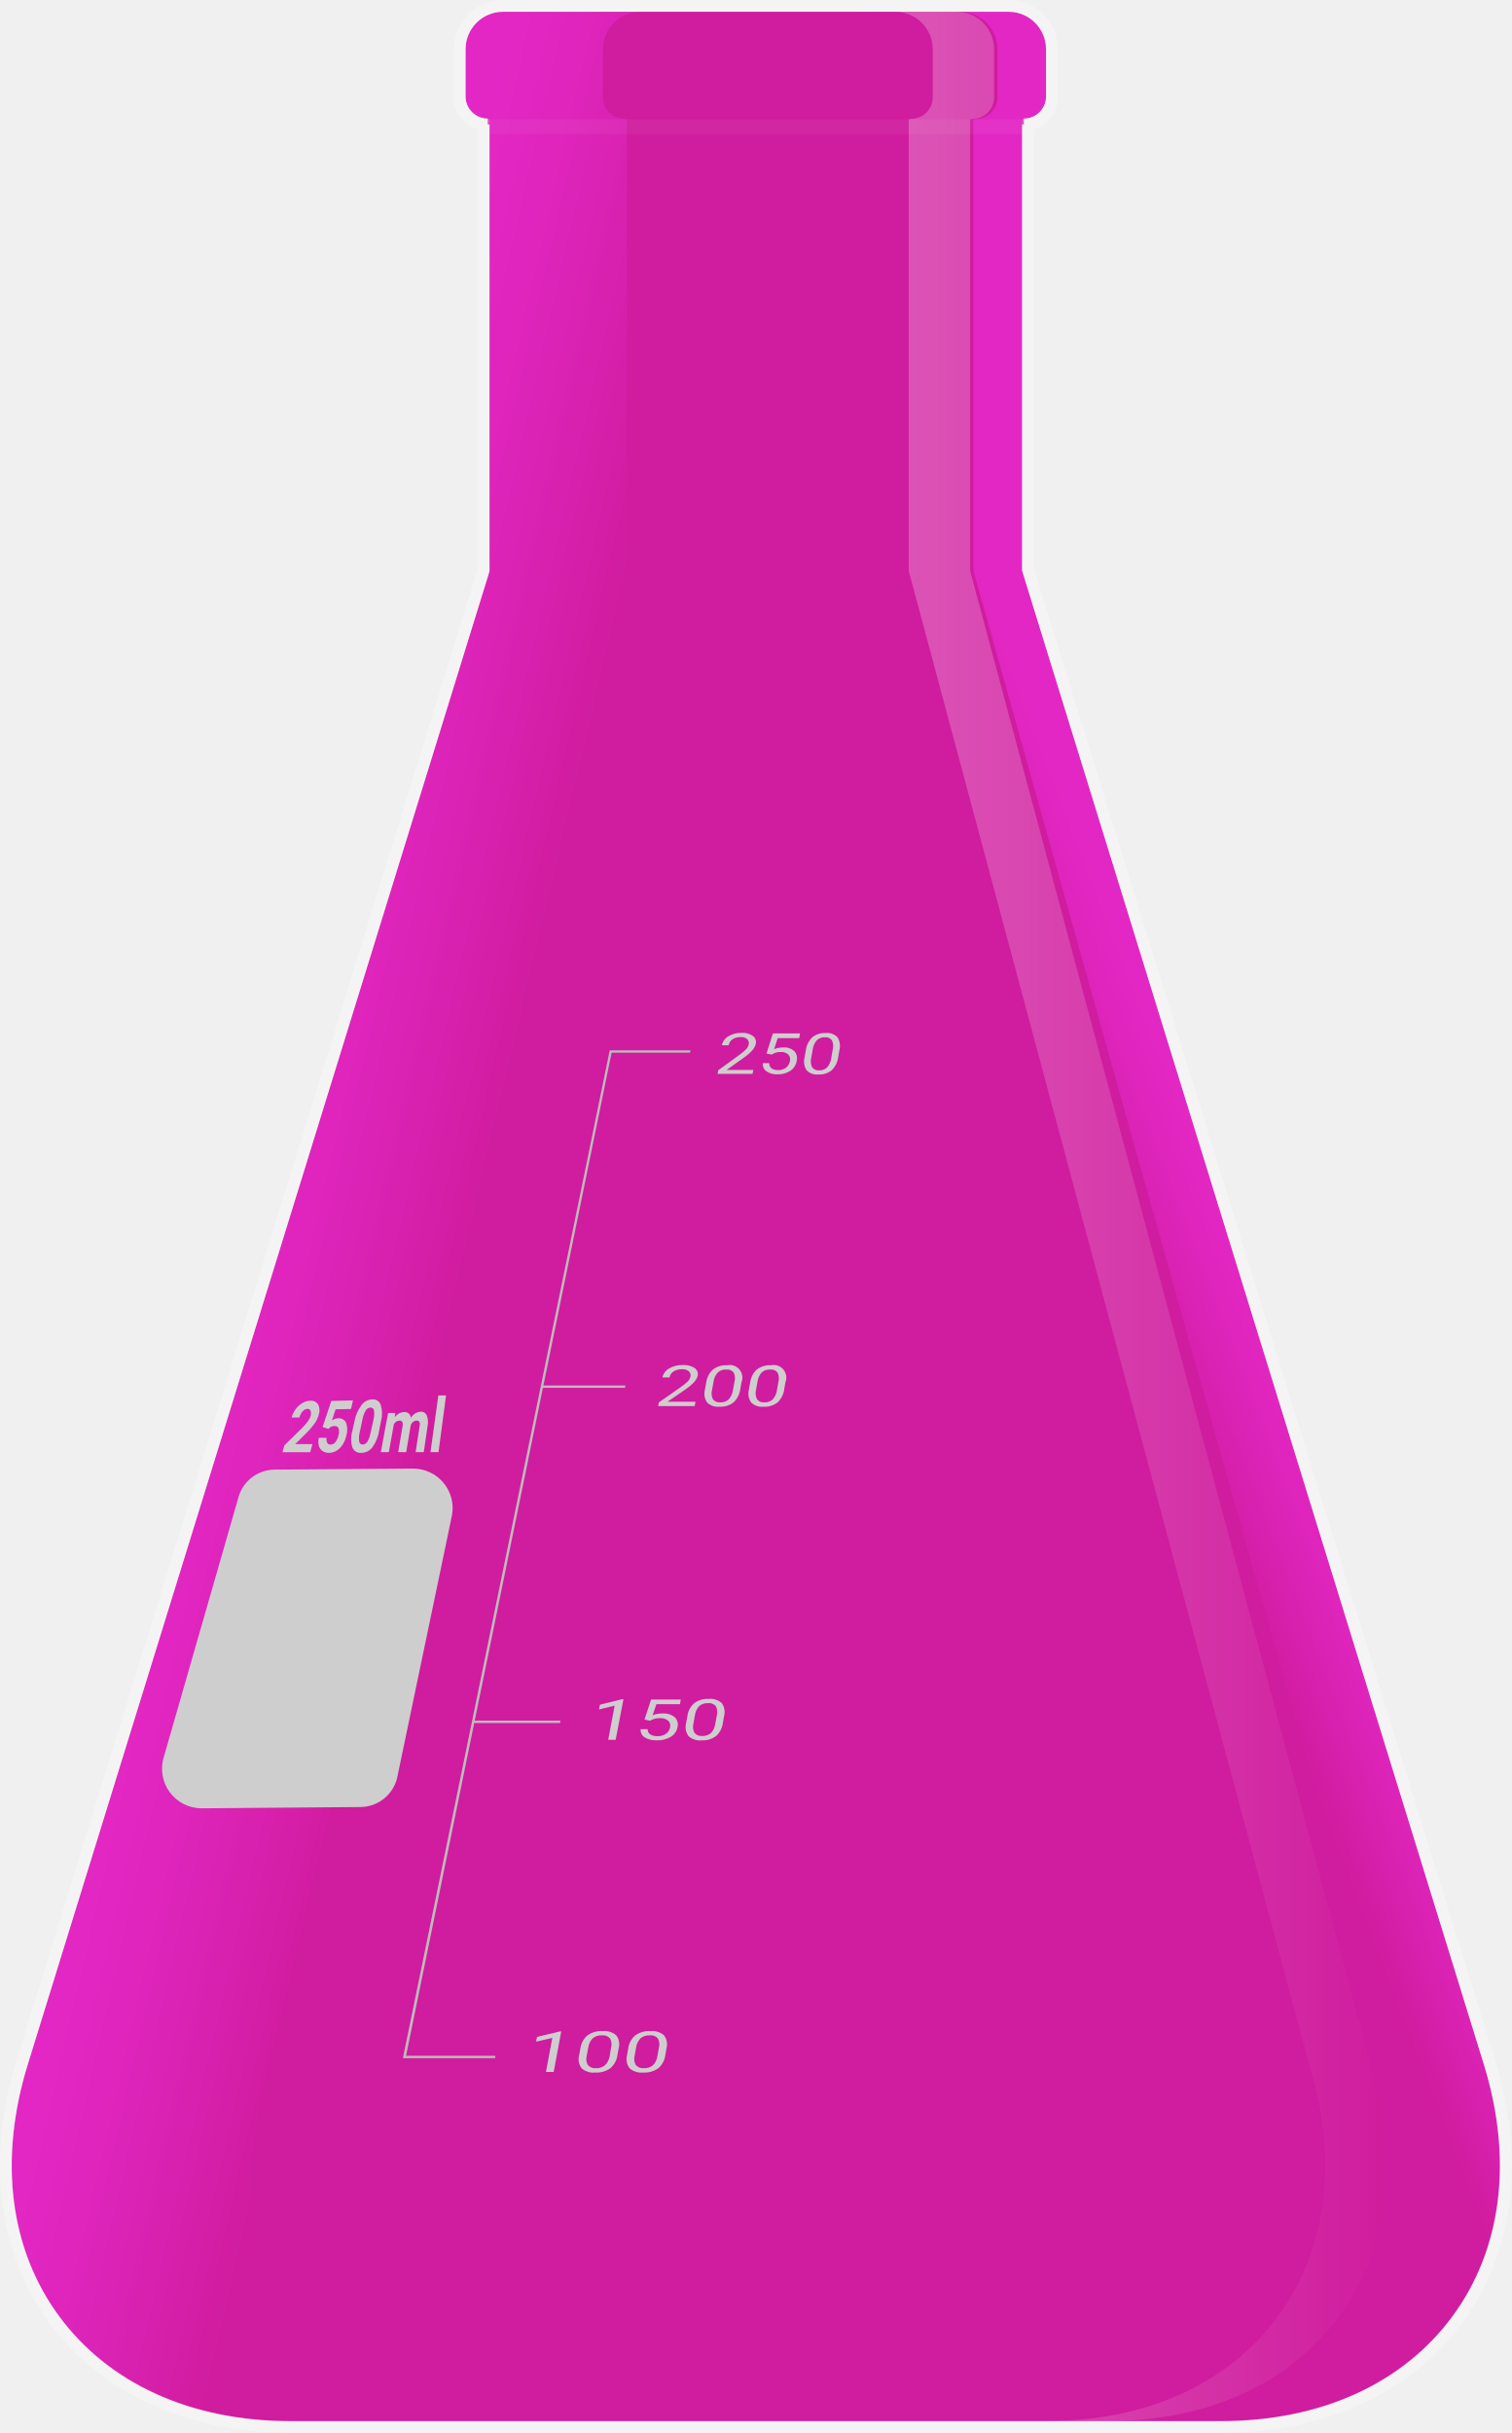
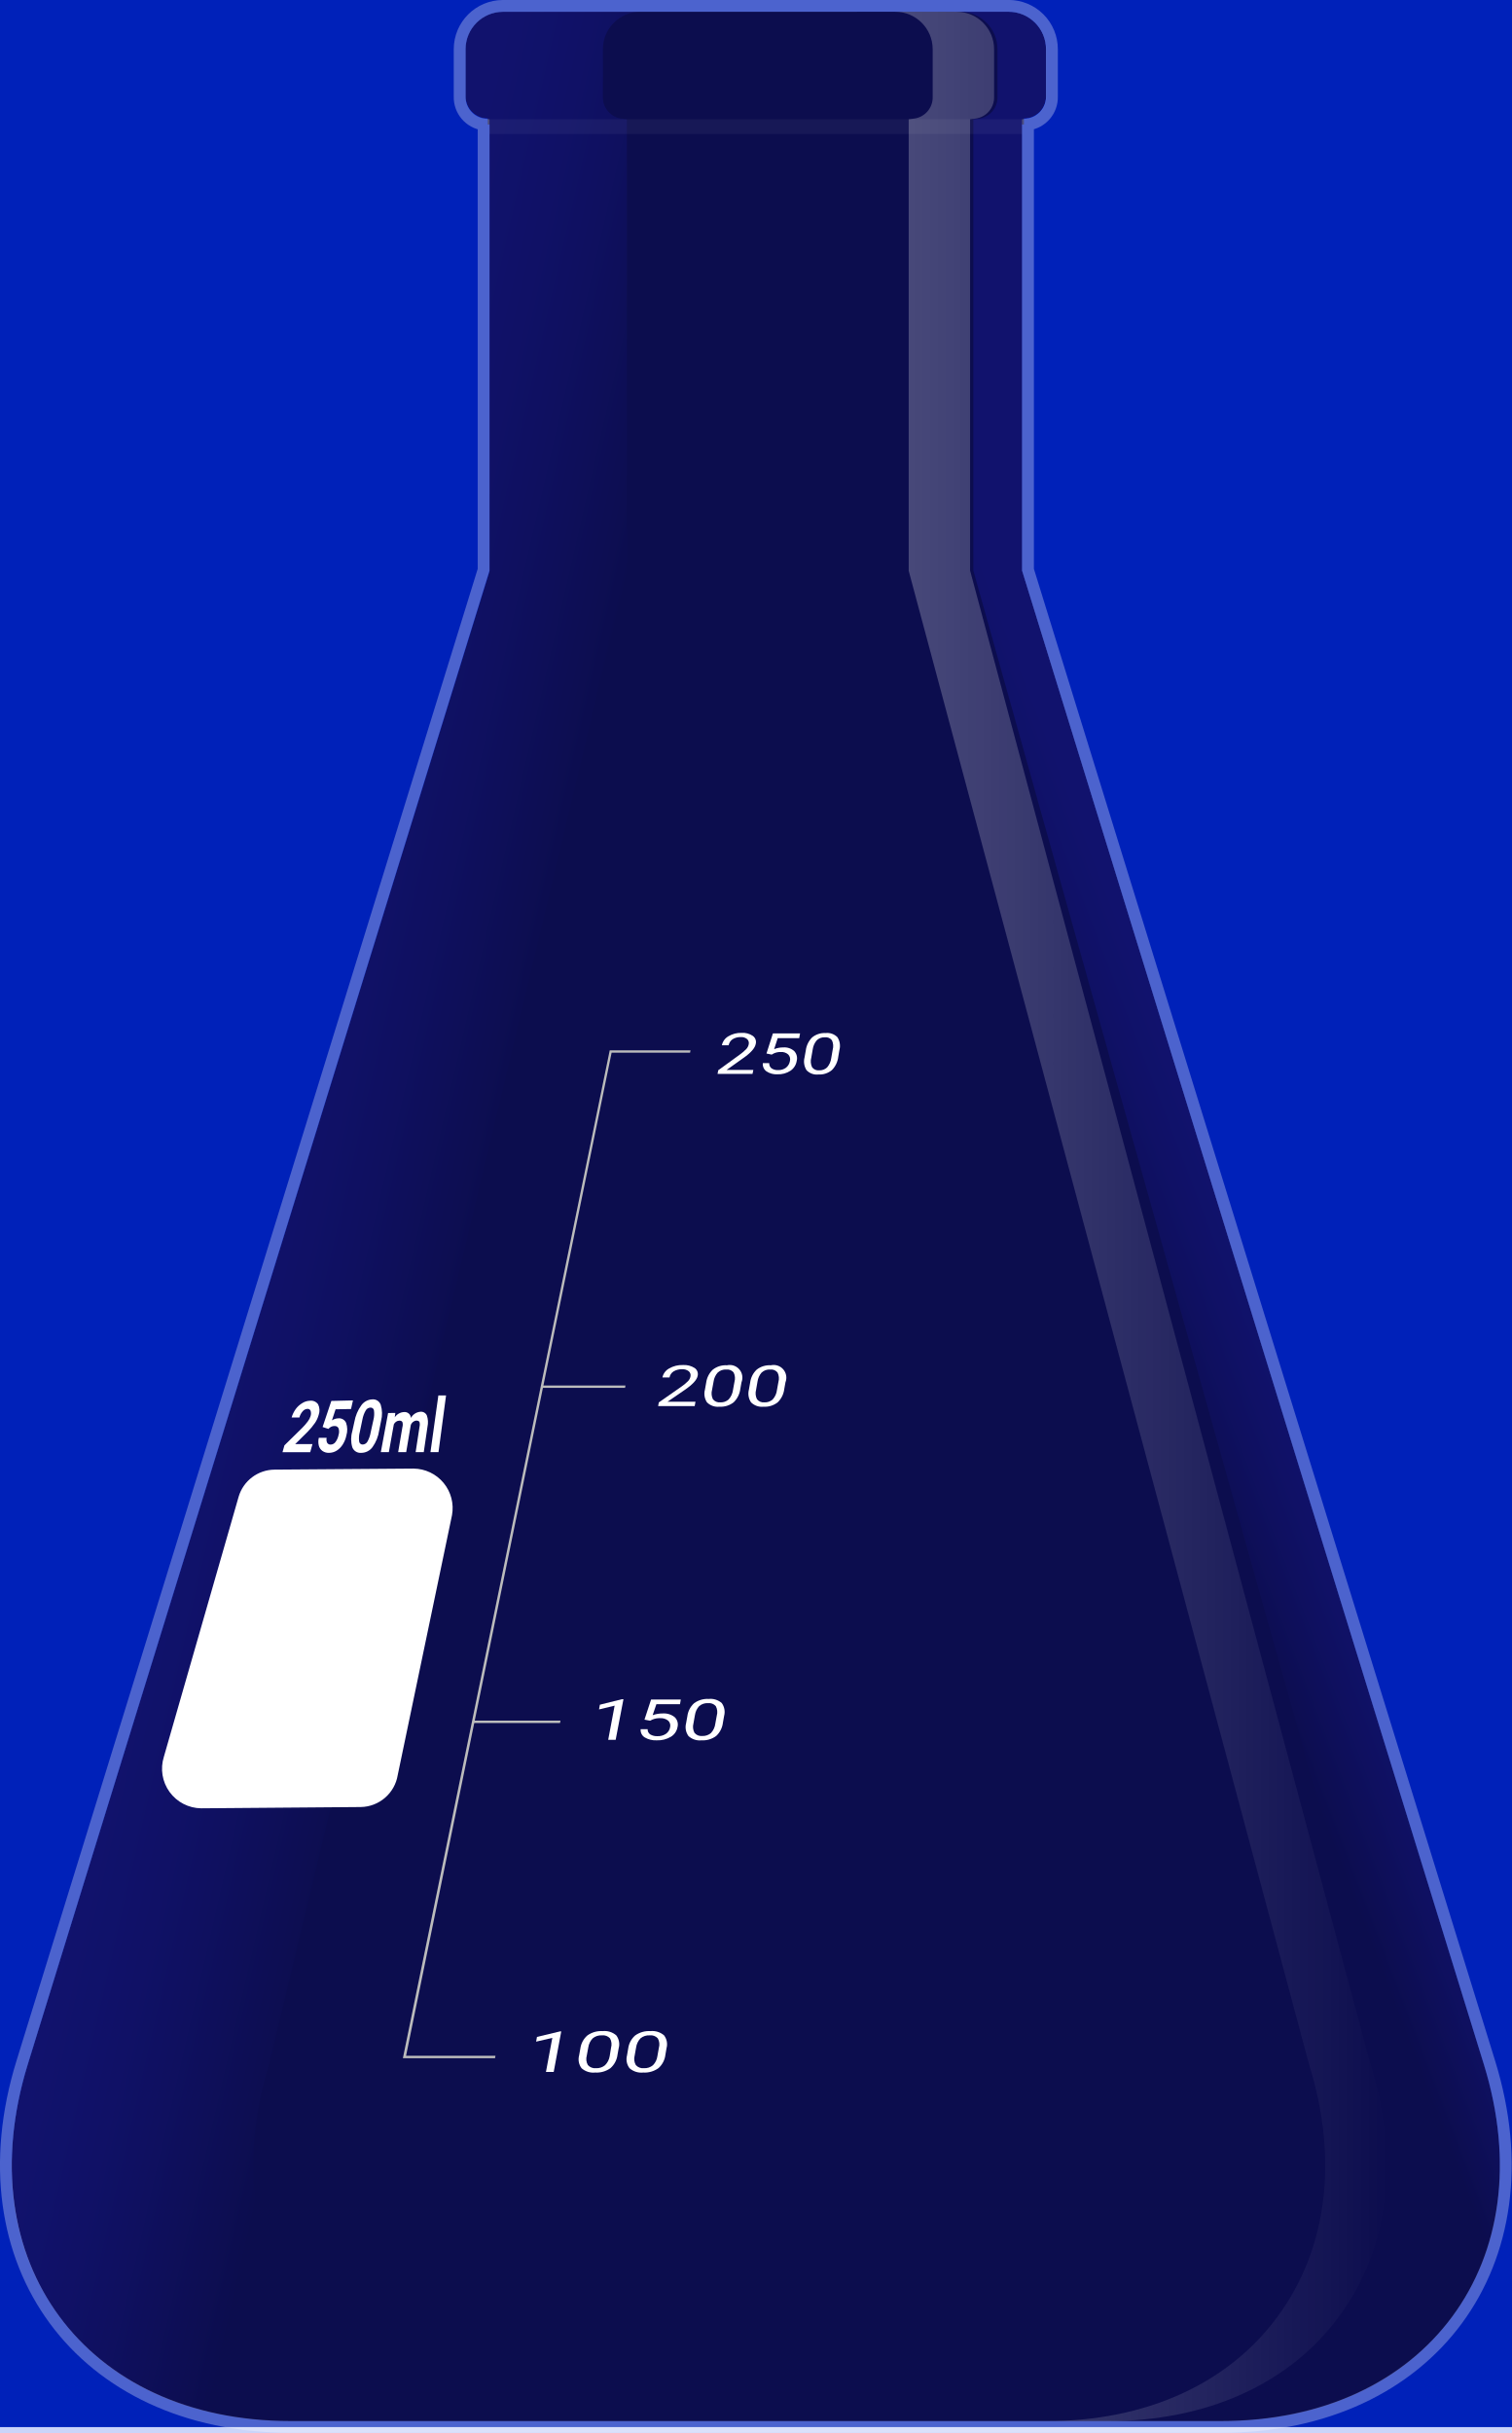
<svg xmlns="http://www.w3.org/2000/svg" xmlns:xlink="http://www.w3.org/1999/xlink" viewBox="0 0 320.04 515">
  <defs>
-     <style>.cls-1{isolation:isolate;}.cls-2{fill:#ce1199;}.cls-3{fill:none;stroke:#fff;stroke-miterlimit:10;stroke-width:2.5px;opacity:0.3;}.cls-4{fill:#fff;opacity:0.05;}.cls-5,.cls-6{mix-blend-mode:overlay;opacity:0.4;}.cls-5{fill:url(#Degradado_sin_nombre_4);}.cls-6{fill:url(#Degradado_sin_nombre_5);}.cls-7{opacity:0.5;fill:url(#Degradado_sin_nombre_15);}.cls-8{fill:#bcbcbc;}.cls-9{fill:#cecece;}</style>
+     <style>.cls-1{isolation:isolate;}.cls-2{fill:#0021b9;}.cls-3{fill:#cad4f9;}.cls-4{fill:#000145;}.cls-5{fill:none;stroke:#fff;stroke-miterlimit:10;stroke-width:2.5px;opacity:0.3;}.cls-11,.cls-6{fill:#fff;}.cls-6{opacity:0.05;}.cls-7,.cls-8{mix-blend-mode:overlay;opacity:0.4;}.cls-7{fill:url(#Degradado_sin_nombre_4);}.cls-8{fill:url(#Degradado_sin_nombre_5);}.cls-9{opacity:0.5;fill:url(#Degradado_sin_nombre_15);}.cls-10{fill:#bcbcbc;}</style>
    <linearGradient id="Degradado_sin_nombre_4" x1="48.19" y1="246.93" x2="101.95" y2="259.29" gradientUnits="userSpaceOnUse">
      <stop offset="0" stop-color="#fff" />
      <stop offset="0.09" stop-color="#fff" stop-opacity="0.97" />
      <stop offset="0.22" stop-color="#fff" stop-opacity="0.89" />
      <stop offset="0.38" stop-color="#fff" stop-opacity="0.76" />
      <stop offset="0.56" stop-color="#fff" stop-opacity="0.57" />
      <stop offset="0.75" stop-color="#fff" stop-opacity="0.33" />
      <stop offset="0.97" stop-color="#fff" stop-opacity="0.05" />
      <stop offset="1" stop-color="#fff" stop-opacity="0" />
    </linearGradient>
    <linearGradient id="Degradado_sin_nombre_5" x1="259.59" y1="249.12" x2="232.02" y2="259.72" xlink:href="#Degradado_sin_nombre_4" />
    <linearGradient id="Degradado_sin_nombre_15" x1="189.54" y1="257.5" x2="293.57" y2="257.5" gradientUnits="userSpaceOnUse">
      <stop offset="0" stop-color="#fff" stop-opacity="0.5" />
      <stop offset="1" stop-color="#fff" stop-opacity="0" />
    </linearGradient>
  </defs>
  <g class="cls-1">
-     <g id="matraz-erlenmeyer">
-       <path id="liquido" class="cls-2" d="M103.26,26.35h.38v94.43l0,.18L5.88,437C-.34,457.13,2,476.08,12.56,490.36s27.93,22.14,49,22.14H258.49c21.06,0,38.46-7.86,49-22.14s12.9-33.23,6.68-53.35L216.4,120.78V26.35h.38V25.1a4.69,4.69,0,0,0,4.69-4.69v-10a7.93,7.93,0,0,0-7.92-7.92H106.49a7.93,7.93,0,0,0-7.92,7.92v10a4.7,4.7,0,0,0,4.69,4.69Z" />
+     <g id="BG">
+       <rect class="cls-2" x="-2086.17" y="-1960.6" width="4349.37" height="2651.6" />
+       <rect class="cls-3" x="-1959.01" y="513.75" width="4169" height="17.26" rx="8.63" />
+     </g>
+     <g id="Matraz_erlenmeyer" data-name="Matraz erlenmeyer">
+       <path id="liquido" class="cls-4" d="M103.26,26.35h.38v94.43l0,.18L5.88,437C-.34,457.13,2,476.08,12.56,490.36s27.93,22.14,49,22.14H258.49c21.06,0,38.46-7.86,49-22.14s12.9-33.23,6.68-53.35L216.4,120.78V26.35h.38V25.1a4.69,4.69,0,0,0,4.69-4.69v-10a7.93,7.93,0,0,0-7.92-7.92H106.49a7.93,7.93,0,0,0-7.92,7.92v10a4.7,4.7,0,0,0,4.69,4.69Z" />
      <g id="cuerpo">
-         <path id="borde" class="cls-3" d="M106.49,1.25a9.17,9.17,0,0,0-9.17,9.17v10a5.82,5.82,0,0,0,5.07,5.94v94.24l-97.71,316c-13.11,42.41,12.49,77.11,56.88,77.11H258.49c44.39,0,70-34.7,56.87-77.11l-97.71-316V26.35a5.82,5.82,0,0,0,5.07-5.94v-10a9.16,9.16,0,0,0-9.17-9.17Z" />
-         <path id="cuerpo-2" data-name="cuerpo" class="cls-4" d="M106.49,2.5a7.93,7.93,0,0,0-7.92,7.92v10a4.52,4.52,0,0,0,4,4.7l1.08.14v95.53l0,.18L5.88,437C-.34,457.13,2,476.08,12.56,490.36s27.93,22.14,49,22.14H258.49c21.06,0,38.46-7.86,49-22.14s12.9-33.23,6.68-53.35L216.4,120.78V25.24l1.1-.13a4.52,4.52,0,0,0,4-4.7v-10a7.93,7.93,0,0,0-7.92-7.92Z" />
-         <path id="brillo1" class="cls-5" d="M63.73,490.36C53.2,476.08,50.82,457.13,57,437l75.68-316,.05-.18V25.25l-1.08-.14a4.52,4.52,0,0,1-4-4.7v-10a7.93,7.93,0,0,1,7.92-7.92H106.49a7.93,7.93,0,0,0-7.92,7.92v10a4.52,4.52,0,0,0,4,4.7l1.08.14v95.53l0,.18L5.88,437C-.34,457.13,2,476.08,12.56,490.36s27.93,22.14,49,22.14h51.16C91.66,512.5,74.26,504.64,63.73,490.36Z" />
-         <path id="brillo2" class="cls-6" d="M314.16,437,216.4,120.78V25.24l1.1-.13a4.52,4.52,0,0,0,4-4.7v-10a7.93,7.93,0,0,0-7.92-7.92h-10.3a7.92,7.92,0,0,1,7.91,7.92v10a4.51,4.51,0,0,1-4,4.7l-1.11.13v95.54L294.67,437c6.23,20.12,3.85,39.07-6.68,53.35s-27.93,22.14-49,22.14h19.49c21.06,0,38.46-7.86,49-22.14S320.38,457.13,314.16,437Z" />
-         <path id="brillo3" class="cls-7" d="M270.5,490.36c10.53-14.28,12.91-33.23,6.68-53.35L192.44,121l-.05-.18V25.25l1.08-.14a4.52,4.52,0,0,0,4-4.7v-10a7.93,7.93,0,0,0-7.92-7.92h13a7.93,7.93,0,0,1,7.92,7.92v10a4.52,4.52,0,0,1-4,4.7l-1.08.14v95.53l.05.18L290.17,437c6.23,20.12,3.85,39.07-6.68,53.35s-27.93,22.14-49,22.14h-13C242.57,512.5,260,504.64,270.5,490.36Z" />
-         <rect id="brillo4" class="cls-4" x="103.63" y="25.25" width="112.77" height="3.11" />
+         <path id="borde" class="cls-5" d="M106.49,1.25a9.17,9.17,0,0,0-9.17,9.17v10a5.82,5.82,0,0,0,5.07,5.94v94.24l-97.71,316c-13.11,42.41,12.49,77.11,56.88,77.11H258.49c44.39,0,70-34.7,56.87-77.11l-97.71-316V26.35a5.82,5.82,0,0,0,5.07-5.94v-10a9.16,9.16,0,0,0-9.17-9.17Z" />
+         <path id="cuerpo-2" data-name="cuerpo" class="cls-6" d="M106.49,2.5a7.93,7.93,0,0,0-7.92,7.92v10a4.52,4.52,0,0,0,4,4.7l1.08.14v95.53l0,.18L5.88,437C-.34,457.13,2,476.08,12.56,490.36s27.93,22.14,49,22.14H258.49c21.06,0,38.46-7.86,49-22.14s12.9-33.23,6.68-53.35L216.4,120.78V25.24l1.1-.13a4.52,4.52,0,0,0,4-4.7v-10a7.93,7.93,0,0,0-7.92-7.92Z" />
+         <path id="brillo1" class="cls-7" d="M63.73,490.36C53.2,476.08,50.82,457.13,57,437l75.68-316,.05-.18V25.25l-1.08-.14a4.52,4.52,0,0,1-4-4.7v-10a7.93,7.93,0,0,1,7.92-7.92H106.49a7.93,7.93,0,0,0-7.92,7.92v10a4.52,4.52,0,0,0,4,4.7l1.08.14v95.53l0,.18L5.88,437C-.34,457.13,2,476.08,12.56,490.36s27.93,22.14,49,22.14h51.16C91.66,512.5,74.26,504.64,63.73,490.36Z" />
+         <path id="brillo2" class="cls-8" d="M314.16,437,216.4,120.78V25.24l1.1-.13a4.52,4.52,0,0,0,4-4.7v-10a7.93,7.93,0,0,0-7.92-7.92h-10.3a7.92,7.92,0,0,1,7.91,7.92v10a4.51,4.51,0,0,1-4,4.7l-1.11.13v95.54L294.67,437c6.23,20.12,3.85,39.07-6.68,53.35s-27.93,22.14-49,22.14h19.49c21.06,0,38.46-7.86,49-22.14S320.38,457.13,314.16,437Z" />
+         <path id="brillo3" class="cls-9" d="M270.5,490.36c10.53-14.28,12.91-33.23,6.68-53.35L192.44,121l-.05-.18V25.25l1.08-.14a4.52,4.52,0,0,0,4-4.7v-10a7.93,7.93,0,0,0-7.92-7.92h13a7.93,7.93,0,0,1,7.92,7.92v10a4.52,4.52,0,0,1-4,4.7l-1.08.14v95.53l.05.18L290.17,437c6.23,20.12,3.85,39.07-6.68,53.35s-27.93,22.14-49,22.14h-13C242.57,512.5,260,504.64,270.5,490.36Z" />
+         <rect id="brillo4" class="cls-6" x="103.63" y="25.25" width="112.77" height="3.11" />
        <g id="escala">
-           <polygon class="cls-8" points="118.57 364.71 100.14 364.71 100.24 364.21 118.67 364.21 118.57 364.71" />
-           <polygon class="cls-8" points="132.34 293.77 114.69 293.77 114.79 293.27 132.43 293.27 132.34 293.77" />
-           <path class="cls-9" d="M147.08,297.63h-7.74l.15-.78,4.7-3.28a9.77,9.77,0,0,0,1.47-1.21,1.93,1.93,0,0,0,.53-1,1.12,1.12,0,0,0-.36-1.1,2.06,2.06,0,0,0-1.4-.43,3.32,3.32,0,0,0-1.82.46,1.9,1.9,0,0,0-.86,1.28h-1.5a2.82,2.82,0,0,1,1.41-1.9,5.44,5.44,0,0,1,2.93-.73,4.08,4.08,0,0,1,2.48.63,1.56,1.56,0,0,1,.64,1.66c-.15.84-1.07,1.84-2.77,3l-3.62,2.48h5.93Z" />
-           <path class="cls-9" d="M156.74,294a4.73,4.73,0,0,1-1.41,2.83,4.4,4.4,0,0,1-3,.93,3.25,3.25,0,0,1-2.64-.91,3.3,3.3,0,0,1-.44-2.7l.26-1.45a4.65,4.65,0,0,1,1.41-2.79,4.43,4.43,0,0,1,3-.92,2.68,2.68,0,0,1,3.07,3.61Zm-1.24-1.48a2.78,2.78,0,0,0-.17-2,1.75,1.75,0,0,0-1.57-.63,2.44,2.44,0,0,0-1.79.63,3.59,3.59,0,0,0-.89,1.93l-.32,1.73a2.82,2.82,0,0,0,.18,2,1.75,1.75,0,0,0,1.57.66,2.41,2.41,0,0,0,1.76-.62,3.63,3.63,0,0,0,.92-2Z" />
-           <path class="cls-9" d="M166.05,294a4.67,4.67,0,0,1-1.39,2.83,4.38,4.38,0,0,1-3,.93,3.25,3.25,0,0,1-2.64-.91,3.3,3.3,0,0,1-.46-2.7l.26-1.45a4.58,4.58,0,0,1,1.39-2.79,4.42,4.42,0,0,1,3-.92,2.69,2.69,0,0,1,3.09,3.61Zm-1.24-1.48a2.76,2.76,0,0,0-.19-2,1.75,1.75,0,0,0-1.57-.63,2.44,2.44,0,0,0-1.79.63,3.66,3.66,0,0,0-.88,1.93l-.3,1.73a2.81,2.81,0,0,0,.19,2,1.75,1.75,0,0,0,1.57.66,2.41,2.41,0,0,0,1.76-.62,3.55,3.55,0,0,0,.9-2Z" />
-           <path class="cls-9" d="M159.32,227.32h-7.4l.15-.78,4.52-3.28a9.75,9.75,0,0,0,1.42-1.21,2.05,2.05,0,0,0,.51-1,1.15,1.15,0,0,0-.33-1.1,1.91,1.91,0,0,0-1.34-.43,3.14,3.14,0,0,0-1.75.46,2,2,0,0,0-.83,1.28h-1.43a2.84,2.84,0,0,1,1.36-1.9,5.17,5.17,0,0,1,2.81-.73,3.73,3.73,0,0,1,2.36.63A1.59,1.59,0,0,1,160,221c-.16.84-1,1.84-2.68,3l-3.49,2.48h5.67Z" />
-           <path class="cls-9" d="M162.28,223l1.36-4.25h5.75l-.18,1h-4.55l-.76,2.33a5,5,0,0,1,1.95-.37,3.13,3.13,0,0,1,2.3.77,2.21,2.21,0,0,1,.53,2.08,3.09,3.09,0,0,1-1.31,2.08,4.67,4.67,0,0,1-2.77.76,3.78,3.78,0,0,1-2.33-.63,1.86,1.86,0,0,1-.76-1.73h1.35a1.31,1.31,0,0,0,.49,1.1,2.3,2.3,0,0,0,1.41.37,2.63,2.63,0,0,0,1.66-.51,2.27,2.27,0,0,0,.83-1.43,1.45,1.45,0,0,0-.37-1.37,2.12,2.12,0,0,0-1.54-.52,3.35,3.35,0,0,0-1.53.31l-.42.24Z" />
-           <path class="cls-9" d="M177.48,223.68a4.78,4.78,0,0,1-1.35,2.83,4.1,4.1,0,0,1-2.86.93,3,3,0,0,1-2.51-.91,3.43,3.43,0,0,1-.42-2.7l.26-1.45a4.72,4.72,0,0,1,1.35-2.79,4.12,4.12,0,0,1,2.85-.92,3,3,0,0,1,2.51.89,3.4,3.4,0,0,1,.41,2.72Zm-1.18-1.48a2.9,2.9,0,0,0-.16-2,1.62,1.62,0,0,0-1.5-.63,2.28,2.28,0,0,0-1.71.63,3.73,3.73,0,0,0-.86,1.93l-.3,1.73a2.91,2.91,0,0,0,.17,2.05,1.63,1.63,0,0,0,1.49.65,2.27,2.27,0,0,0,1.69-.62,3.77,3.77,0,0,0,.88-2Z" />
-           <path class="cls-9" d="M130.35,368.27h-1.58l1.36-7.23-3.3.8.18-1,4.69-1.17H132Z" />
-           <path class="cls-9" d="M136.45,364l1.4-4.26h6.29l-.17,1h-5l-.79,2.32a6,6,0,0,1,2.12-.37,3.68,3.68,0,0,1,2.53.77,2.14,2.14,0,0,1,.62,2.09,3,3,0,0,1-1.4,2.07,5.43,5.43,0,0,1-3,.76,4.53,4.53,0,0,1-2.55-.62,1.85,1.85,0,0,1-.86-1.74h1.48a1.27,1.27,0,0,0,.55,1.11,2.78,2.78,0,0,0,1.54.37A3,3,0,0,0,141,367a2.14,2.14,0,0,0,.88-1.42,1.4,1.4,0,0,0-.43-1.38,2.47,2.47,0,0,0-1.69-.51,3.75,3.75,0,0,0-1.66.31l-.46.23Z" />
-           <path class="cls-9" d="M153.06,364.63a4.54,4.54,0,0,1-1.43,2.83,4.72,4.72,0,0,1-3.1.92,3.52,3.52,0,0,1-2.76-.9,3.22,3.22,0,0,1-.51-2.71l.26-1.44a4.51,4.51,0,0,1,1.43-2.8,4.73,4.73,0,0,1,3.1-.91,3.59,3.59,0,0,1,2.77.88,3.23,3.23,0,0,1,.49,2.72Zm-1.3-1.49a2.68,2.68,0,0,0-.21-2,1.9,1.9,0,0,0-1.65-.63,2.63,2.63,0,0,0-1.86.62,3.53,3.53,0,0,0-.91,1.93l-.31,1.74a2.74,2.74,0,0,0,.22,2,1.87,1.87,0,0,0,1.64.66,2.63,2.63,0,0,0,1.84-.62,3.5,3.5,0,0,0,.93-2Z" />
-           <path class="cls-9" d="M117.23,438.58h-1.64l1.35-7.22-3.43.8.18-1,4.88-1.17h.26Z" />
-           <path class="cls-9" d="M130.74,434.94a4.51,4.51,0,0,1-1.49,2.83,5,5,0,0,1-3.23.93,3.76,3.76,0,0,1-2.89-.91,3.12,3.12,0,0,1-.52-2.7l.26-1.45a4.46,4.46,0,0,1,1.49-2.79,5,5,0,0,1,3.23-.92,3.8,3.8,0,0,1,2.88.89,3.09,3.09,0,0,1,.52,2.72Zm-1.37-1.48a2.6,2.6,0,0,0-.22-2,2,2,0,0,0-1.72-.63,2.78,2.78,0,0,0-1.94.63,3.48,3.48,0,0,0-.94,1.93l-.32,1.73a2.59,2.59,0,0,0,.24,2,2,2,0,0,0,1.71.66,2.76,2.76,0,0,0,1.91-.62,3.45,3.45,0,0,0,1-1.95Z" />
-           <path class="cls-9" d="M140.88,434.94a4.45,4.45,0,0,1-1.47,2.83,5,5,0,0,1-3.23.93,3.78,3.78,0,0,1-2.89-.91,3.12,3.12,0,0,1-.54-2.7l.25-1.45a4.45,4.45,0,0,1,1.48-2.79,5,5,0,0,1,3.22-.92,3.84,3.84,0,0,1,2.89.89,3.12,3.12,0,0,1,.53,2.72Zm-1.38-1.48a2.59,2.59,0,0,0-.23-2,2,2,0,0,0-1.73-.63,2.75,2.75,0,0,0-1.93.63,3.47,3.47,0,0,0-.93,1.93l-.31,1.73a2.62,2.62,0,0,0,.25,2,2,2,0,0,0,1.71.66,2.73,2.73,0,0,0,1.91-.62,3.38,3.38,0,0,0,.95-1.95Z" />
-           <polygon class="cls-8" points="104.81 435.66 85.3 435.66 129.09 222.33 146.2 222.33 146.1 222.83 129.49 222.83 85.97 435.16 104.9 435.16 104.81 435.66" />
-           <path class="cls-9" d="M65.68,307.39H59.81l.41-1.45L64,302.23a12.13,12.13,0,0,0,1.19-1.38,3.45,3.45,0,0,0,.57-1.11,1.86,1.86,0,0,0,0-1.12.66.66,0,0,0-.68-.4,1.38,1.38,0,0,0-1,.52,3.09,3.09,0,0,0-.69,1.31l-1.65,0a5.83,5.83,0,0,1,.87-1.79A4.65,4.65,0,0,1,64,297a3.19,3.19,0,0,1,1.6-.5,1.83,1.83,0,0,1,1.75.76,2.84,2.84,0,0,1,.12,2.24,5.91,5.91,0,0,1-.74,1.64,14.17,14.17,0,0,1-1.61,1.94l-2.62,2.59h3.66Z" />
-           <path class="cls-9" d="M68.3,302.06l1.85-5.52,4.58-.11-.41,1.82-3.27.06-.77,2.34a2.64,2.64,0,0,1,1.35-.43,1.63,1.63,0,0,1,1.64.94,4.31,4.31,0,0,1,.06,2.71,5.63,5.63,0,0,1-.77,1.9,4.11,4.11,0,0,1-1.29,1.3,3.12,3.12,0,0,1-1.65.46,2.27,2.27,0,0,1-1.35-.4A2,2,0,0,1,67.5,306a3.41,3.41,0,0,1,0-1.65h1.66a1.6,1.6,0,0,0,.11,1.06.81.81,0,0,0,.75.37,1.28,1.28,0,0,0,1-.53,3.61,3.61,0,0,0,.66-1.5,2.29,2.29,0,0,0,0-1.42.86.86,0,0,0-.88-.48,1.57,1.57,0,0,0-1.06.41l-.21.2Z" />
-           <path class="cls-9" d="M80.28,302.79a8.11,8.11,0,0,1-1.41,3.52,2.94,2.94,0,0,1-2.39,1.22,1.84,1.84,0,0,1-1.89-1.18,6,6,0,0,1,0-3.39l.44-2a8.46,8.46,0,0,1,1.47-3.5,3,3,0,0,1,2.3-1.25,1.73,1.73,0,0,1,1.81,1.15,6.28,6.28,0,0,1,.07,3.41Zm-1.22-2.23a5.21,5.21,0,0,0,.12-2,.7.7,0,0,0-.75-.61,1.18,1.18,0,0,0-1,.61,5.75,5.75,0,0,0-.69,1.87l-.56,2.68a5.1,5.1,0,0,0-.14,2,.73.73,0,0,0,.77.66,1.22,1.22,0,0,0,1-.64,6,6,0,0,0,.67-1.93Z" />
-           <path class="cls-9" d="M83.7,299.08l-.12.92a2.53,2.53,0,0,1,2-1.11A1.32,1.32,0,0,1,87,300.14,2.52,2.52,0,0,1,89,298.83a1.35,1.35,0,0,1,1.37.77,4.4,4.4,0,0,1,.14,2.39l-.79,5.39H88l.82-5.36a2,2,0,0,0,0-1c-.1-.22-.33-.32-.67-.32a1.37,1.37,0,0,0-1.19,1L86,307.38h-1.7l.9-5.31a1.84,1.84,0,0,0,0-1.05c-.1-.21-.33-.31-.67-.31a1.35,1.35,0,0,0-1.15.8l-1.05,5.87h-1.7l1.54-8.28Z" />
-           <path class="cls-9" d="M92.84,307.38h-1.7l1.67-12,1.63,0Z" />
-           <path class="cls-9" d="M76.37,382.5l-33.77.27a8.38,8.38,0,0,1-7.91-10.89l15.83-55.05a8,8,0,0,1,7.59-5.75l29.44-.22a8.36,8.36,0,0,1,8.15,9.86l-11.49,55A8.07,8.07,0,0,1,76.37,382.5Z" />
+           <polygon class="cls-10" points="118.57 364.71 100.14 364.71 100.24 364.21 118.67 364.21 118.57 364.71" />
+           <polygon class="cls-10" points="132.34 293.77 114.69 293.77 114.79 293.27 132.43 293.27 132.34 293.77" />
+           <path class="cls-11" d="M147.08,297.63h-7.74l.15-.78,4.7-3.28a9.77,9.77,0,0,0,1.47-1.21,1.93,1.93,0,0,0,.53-1,1.12,1.12,0,0,0-.36-1.1,2.06,2.06,0,0,0-1.4-.43,3.32,3.32,0,0,0-1.82.46,1.9,1.9,0,0,0-.86,1.28h-1.5a2.82,2.82,0,0,1,1.41-1.9,5.44,5.44,0,0,1,2.93-.73,4.08,4.08,0,0,1,2.48.63,1.56,1.56,0,0,1,.64,1.66c-.15.84-1.07,1.84-2.77,3l-3.62,2.48h5.93Z" />
+           <path class="cls-11" d="M156.74,294a4.73,4.73,0,0,1-1.41,2.83,4.4,4.4,0,0,1-3,.93,3.25,3.25,0,0,1-2.64-.91,3.3,3.3,0,0,1-.44-2.7l.26-1.45a4.65,4.65,0,0,1,1.41-2.79,4.43,4.43,0,0,1,3-.92,2.68,2.68,0,0,1,3.07,3.61Zm-1.24-1.48a2.78,2.78,0,0,0-.17-2,1.75,1.75,0,0,0-1.57-.63,2.44,2.44,0,0,0-1.79.63,3.59,3.59,0,0,0-.89,1.93l-.32,1.73a2.82,2.82,0,0,0,.18,2,1.75,1.75,0,0,0,1.57.66,2.41,2.41,0,0,0,1.76-.62,3.63,3.63,0,0,0,.92-2Z" />
+           <path class="cls-11" d="M166.05,294a4.67,4.67,0,0,1-1.39,2.83,4.38,4.38,0,0,1-3,.93,3.25,3.25,0,0,1-2.64-.91,3.3,3.3,0,0,1-.46-2.7l.26-1.45a4.58,4.58,0,0,1,1.39-2.79,4.42,4.42,0,0,1,3-.92,2.69,2.69,0,0,1,3.09,3.61Zm-1.24-1.48a2.76,2.76,0,0,0-.19-2,1.75,1.75,0,0,0-1.57-.63,2.44,2.44,0,0,0-1.79.63,3.66,3.66,0,0,0-.88,1.93l-.3,1.73a2.81,2.81,0,0,0,.19,2,1.75,1.75,0,0,0,1.57.66,2.41,2.41,0,0,0,1.76-.62,3.55,3.55,0,0,0,.9-2Z" />
+           <path class="cls-11" d="M159.32,227.32h-7.4l.15-.78,4.52-3.28a9.75,9.75,0,0,0,1.42-1.21,2.05,2.05,0,0,0,.51-1,1.15,1.15,0,0,0-.33-1.1,1.91,1.91,0,0,0-1.34-.43,3.14,3.14,0,0,0-1.75.46,2,2,0,0,0-.83,1.28h-1.43a2.84,2.84,0,0,1,1.36-1.9,5.17,5.17,0,0,1,2.81-.73,3.73,3.73,0,0,1,2.36.63A1.59,1.59,0,0,1,160,221c-.16.84-1,1.84-2.68,3l-3.49,2.48h5.67Z" />
+           <path class="cls-11" d="M162.28,223l1.36-4.25h5.75l-.18,1h-4.55l-.76,2.33a5,5,0,0,1,1.95-.37,3.13,3.13,0,0,1,2.3.77,2.21,2.21,0,0,1,.53,2.08,3.09,3.09,0,0,1-1.31,2.08,4.67,4.67,0,0,1-2.77.76,3.78,3.78,0,0,1-2.33-.63,1.86,1.86,0,0,1-.76-1.73h1.35a1.31,1.31,0,0,0,.49,1.1,2.3,2.3,0,0,0,1.41.37,2.63,2.63,0,0,0,1.66-.51,2.27,2.27,0,0,0,.83-1.43,1.45,1.45,0,0,0-.37-1.37,2.12,2.12,0,0,0-1.54-.52,3.35,3.35,0,0,0-1.53.31l-.42.24Z" />
+           <path class="cls-11" d="M177.48,223.68a4.78,4.78,0,0,1-1.35,2.83,4.1,4.1,0,0,1-2.86.93,3,3,0,0,1-2.51-.91,3.43,3.43,0,0,1-.42-2.7l.26-1.45a4.72,4.72,0,0,1,1.35-2.79,4.12,4.12,0,0,1,2.85-.92,3,3,0,0,1,2.51.89,3.4,3.4,0,0,1,.41,2.72Zm-1.18-1.48a2.9,2.9,0,0,0-.16-2,1.62,1.62,0,0,0-1.5-.63,2.28,2.28,0,0,0-1.71.63,3.73,3.73,0,0,0-.86,1.93l-.3,1.73a2.91,2.91,0,0,0,.17,2.05,1.63,1.63,0,0,0,1.49.65,2.27,2.27,0,0,0,1.69-.62,3.77,3.77,0,0,0,.88-2Z" />
+           <path class="cls-11" d="M130.35,368.27h-1.58l1.36-7.23-3.3.8.18-1,4.69-1.17H132Z" />
+           <path class="cls-11" d="M136.45,364l1.4-4.26h6.29l-.17,1h-5l-.79,2.32a6,6,0,0,1,2.12-.37,3.68,3.68,0,0,1,2.53.77,2.14,2.14,0,0,1,.62,2.09,3,3,0,0,1-1.4,2.07,5.43,5.43,0,0,1-3,.76,4.53,4.53,0,0,1-2.55-.62,1.85,1.85,0,0,1-.86-1.74h1.48a1.27,1.27,0,0,0,.55,1.11,2.78,2.78,0,0,0,1.54.37A3,3,0,0,0,141,367a2.14,2.14,0,0,0,.88-1.42,1.4,1.4,0,0,0-.43-1.38,2.47,2.47,0,0,0-1.69-.51,3.75,3.75,0,0,0-1.66.31l-.46.23Z" />
+           <path class="cls-11" d="M153.06,364.63a4.54,4.54,0,0,1-1.43,2.83,4.72,4.72,0,0,1-3.1.92,3.52,3.52,0,0,1-2.76-.9,3.22,3.22,0,0,1-.51-2.71l.26-1.44a4.51,4.51,0,0,1,1.43-2.8,4.73,4.73,0,0,1,3.1-.91,3.59,3.59,0,0,1,2.77.88,3.23,3.23,0,0,1,.49,2.72Zm-1.3-1.49a2.68,2.68,0,0,0-.21-2,1.9,1.9,0,0,0-1.65-.63,2.63,2.63,0,0,0-1.86.62,3.53,3.53,0,0,0-.91,1.93l-.31,1.74a2.74,2.74,0,0,0,.22,2,1.87,1.87,0,0,0,1.64.66,2.63,2.63,0,0,0,1.84-.62,3.5,3.5,0,0,0,.93-2Z" />
+           <path class="cls-11" d="M117.23,438.58h-1.64l1.35-7.22-3.43.8.18-1,4.88-1.17h.26Z" />
+           <path class="cls-11" d="M130.74,434.94a4.51,4.51,0,0,1-1.49,2.83,5,5,0,0,1-3.23.93,3.76,3.76,0,0,1-2.89-.91,3.12,3.12,0,0,1-.52-2.7l.26-1.45a4.46,4.46,0,0,1,1.49-2.79,5,5,0,0,1,3.23-.92,3.8,3.8,0,0,1,2.88.89,3.09,3.09,0,0,1,.52,2.72Zm-1.37-1.48a2.6,2.6,0,0,0-.22-2,2,2,0,0,0-1.72-.63,2.78,2.78,0,0,0-1.94.63,3.48,3.48,0,0,0-.94,1.93l-.32,1.73a2.59,2.59,0,0,0,.24,2,2,2,0,0,0,1.71.66,2.76,2.76,0,0,0,1.91-.62,3.45,3.45,0,0,0,1-1.95Z" />
+           <path class="cls-11" d="M140.88,434.94a4.45,4.45,0,0,1-1.47,2.83,5,5,0,0,1-3.23.93,3.78,3.78,0,0,1-2.89-.91,3.12,3.12,0,0,1-.54-2.7l.25-1.45a4.45,4.45,0,0,1,1.48-2.79,5,5,0,0,1,3.22-.92,3.84,3.84,0,0,1,2.89.89,3.12,3.12,0,0,1,.53,2.72Zm-1.38-1.48a2.59,2.59,0,0,0-.23-2,2,2,0,0,0-1.73-.63,2.75,2.75,0,0,0-1.93.63,3.47,3.47,0,0,0-.93,1.93l-.31,1.73a2.62,2.62,0,0,0,.25,2,2,2,0,0,0,1.71.66,2.73,2.73,0,0,0,1.91-.62,3.38,3.38,0,0,0,.95-1.95Z" />
+           <polygon class="cls-10" points="104.81 435.66 85.3 435.66 129.09 222.33 146.2 222.33 146.1 222.83 129.49 222.83 85.97 435.16 104.9 435.16 104.81 435.66" />
+           <path class="cls-11" d="M65.68,307.39H59.81l.41-1.45L64,302.23a12.13,12.13,0,0,0,1.19-1.38,3.45,3.45,0,0,0,.57-1.11,1.86,1.86,0,0,0,0-1.12.66.66,0,0,0-.68-.4,1.38,1.38,0,0,0-1,.52,3.09,3.09,0,0,0-.69,1.31l-1.65,0a5.83,5.83,0,0,1,.87-1.79A4.65,4.65,0,0,1,64,297a3.19,3.19,0,0,1,1.6-.5,1.83,1.83,0,0,1,1.75.76,2.84,2.84,0,0,1,.12,2.24,5.91,5.91,0,0,1-.74,1.64,14.17,14.17,0,0,1-1.61,1.94l-2.62,2.59h3.66Z" />
+           <path class="cls-11" d="M68.3,302.06l1.85-5.52,4.58-.11-.41,1.82-3.27.06-.77,2.34a2.64,2.64,0,0,1,1.35-.43,1.63,1.63,0,0,1,1.64.94,4.31,4.31,0,0,1,.06,2.71,5.63,5.63,0,0,1-.77,1.9,4.11,4.11,0,0,1-1.29,1.3,3.12,3.12,0,0,1-1.65.46,2.27,2.27,0,0,1-1.35-.4A2,2,0,0,1,67.5,306a3.41,3.41,0,0,1,0-1.65h1.66a1.6,1.6,0,0,0,.11,1.06.81.81,0,0,0,.75.37,1.28,1.28,0,0,0,1-.53,3.61,3.61,0,0,0,.66-1.5,2.29,2.29,0,0,0,0-1.42.86.86,0,0,0-.88-.48,1.57,1.57,0,0,0-1.06.41l-.21.2Z" />
+           <path class="cls-11" d="M80.28,302.79a8.11,8.11,0,0,1-1.41,3.52,2.94,2.94,0,0,1-2.39,1.22,1.84,1.84,0,0,1-1.89-1.18,6,6,0,0,1,0-3.39l.44-2a8.46,8.46,0,0,1,1.47-3.5,3,3,0,0,1,2.3-1.25,1.73,1.73,0,0,1,1.81,1.15,6.28,6.28,0,0,1,.07,3.41Zm-1.22-2.23a5.21,5.21,0,0,0,.12-2,.7.7,0,0,0-.75-.61,1.18,1.18,0,0,0-1,.61,5.75,5.75,0,0,0-.69,1.87l-.56,2.68a5.1,5.1,0,0,0-.14,2,.73.73,0,0,0,.77.66,1.22,1.22,0,0,0,1-.64,6,6,0,0,0,.67-1.93Z" />
+           <path class="cls-11" d="M83.7,299.08l-.12.92a2.53,2.53,0,0,1,2-1.11A1.32,1.32,0,0,1,87,300.14,2.52,2.52,0,0,1,89,298.83a1.35,1.35,0,0,1,1.37.77,4.4,4.4,0,0,1,.14,2.39l-.79,5.39H88l.82-5.36a2,2,0,0,0,0-1c-.1-.22-.33-.32-.67-.32a1.37,1.37,0,0,0-1.19,1L86,307.38h-1.7l.9-5.31a1.84,1.84,0,0,0,0-1.05c-.1-.21-.33-.31-.67-.31a1.35,1.35,0,0,0-1.15.8l-1.05,5.87h-1.7l1.54-8.28Z" />
+           <path class="cls-11" d="M92.84,307.38h-1.7l1.67-12,1.63,0Z" />
+           <path class="cls-11" d="M76.37,382.5l-33.77.27a8.38,8.38,0,0,1-7.91-10.89l15.83-55.05a8,8,0,0,1,7.59-5.75l29.44-.22a8.36,8.36,0,0,1,8.15,9.86l-11.49,55A8.07,8.07,0,0,1,76.37,382.5Z" />
        </g>
      </g>
    </g>
  </g>
</svg>
